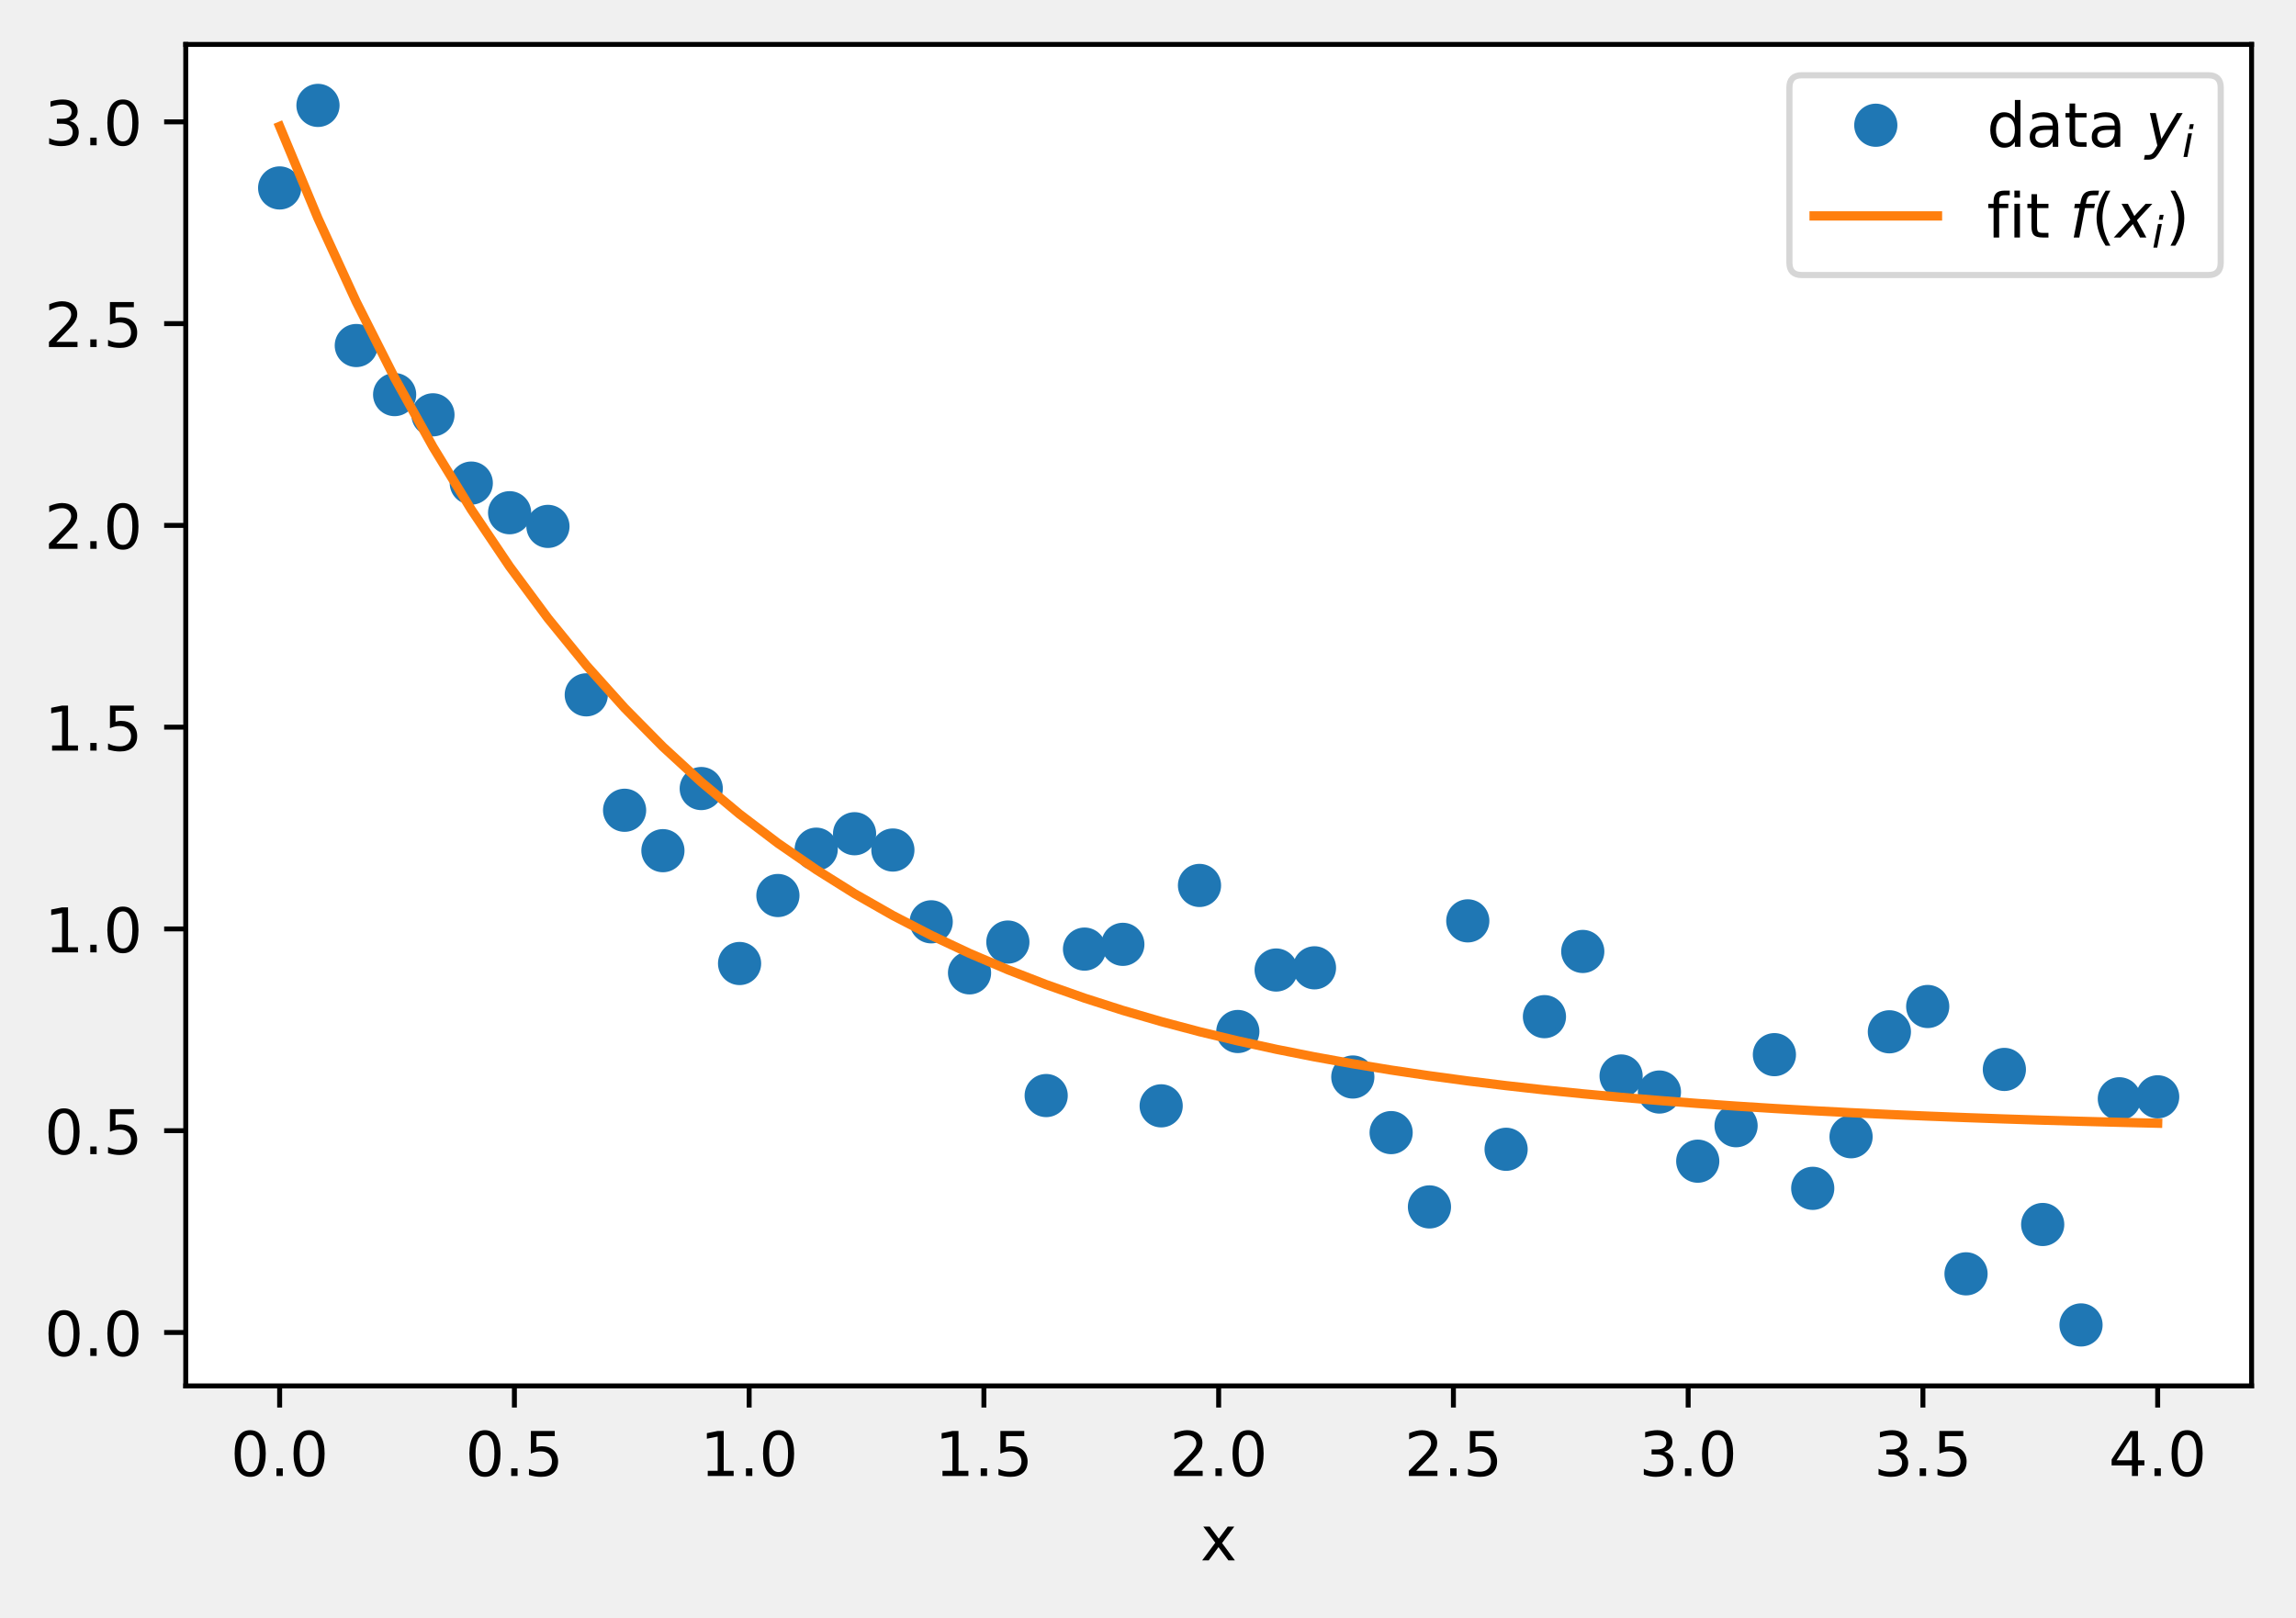
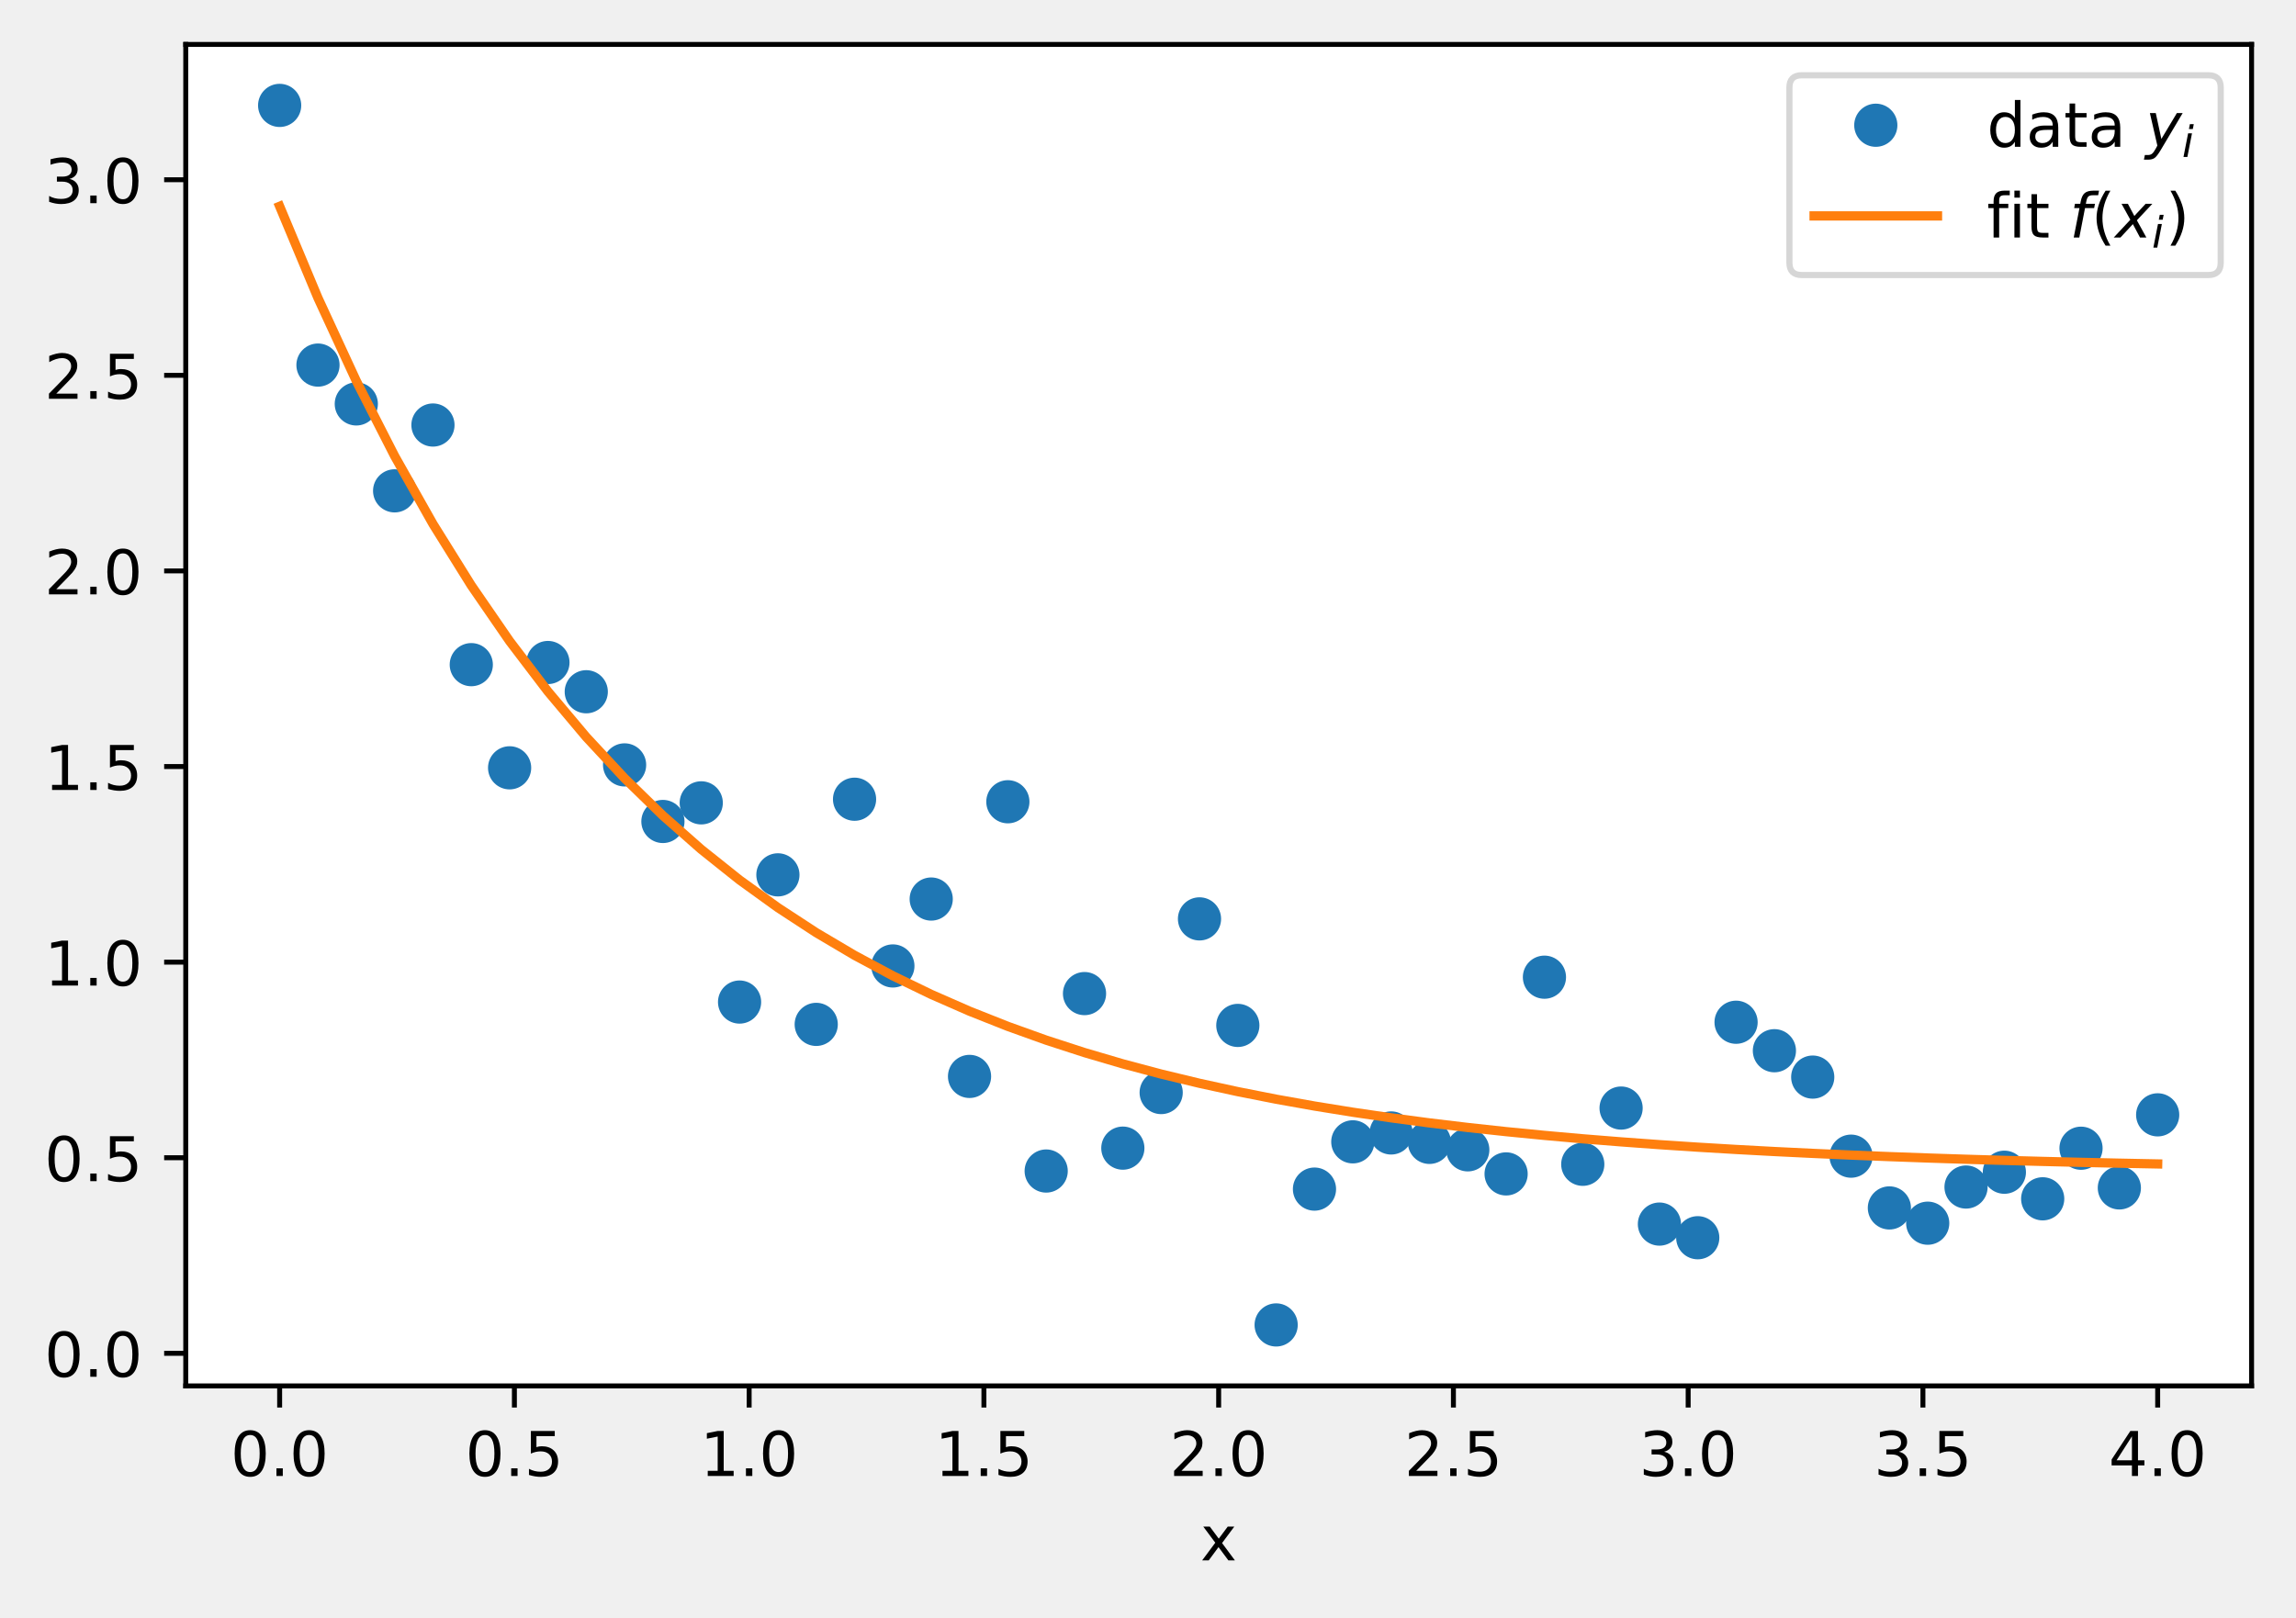
<svg xmlns="http://www.w3.org/2000/svg" xmlns:xlink="http://www.w3.org/1999/xlink" width="372.103pt" height="262.196pt" viewBox="0 0 372.103 262.196" version="1.1">
  <defs>
    <style type="text/css">*{stroke-linejoin: round; stroke-linecap: butt}</style>
  </defs>
  <g id="figure_1">
    <g id="patch_1">
      <path d="M 0 262.196  L 372.103 262.196  L 372.103 0  L 0 0  L 0 262.196  z " style="fill: none" />
    </g>
    <g id="axes_1">
      <g id="patch_2">
        <path d="M 30.103 224.64  L 364.903 224.64  L 364.903 7.2  L 30.103 7.2  z " style="fill: #ffffff" />
      </g>
      <g id="matplotlib.axis_1">
        <g id="xtick_1">
          <g id="line2d_1">
            <defs>
-               <path id="mce45ed84d9" d="M 0 0  L 0 3.5  " style="stroke: #000000; stroke-width: 0.8" />
+               <path id="m8fb1cd08c7" d="M 0 0  L 0 3.5  " style="stroke: #000000; stroke-width: 0.8" />
            </defs>
            <g>
-               <use xlink:href="#mce45ed84d9" x="45.321" y="224.64" style="stroke: #000000; stroke-width: 0.8" />
+               <use xlink:href="#m8fb1cd08c7" x="45.321" y="224.64" style="stroke: #000000; stroke-width: 0.8" />
            </g>
          </g>
          <g id="text_1">
            <g transform="translate(37.36974 239.2384)scale(0.1 -0.1)">
              <defs>
                <path id="DejaVuSans-30" d="M 2034 4250  Q 1547 4250 1301 3770  Q 1056 3291 1056 2328  Q 1056 1369 1301 889  Q 1547 409 2034 409  Q 2525 409 2770 889  Q 3016 1369 3016 2328  Q 3016 3291 2770 3770  Q 2525 4250 2034 4250  z M 2034 4750  Q 2819 4750 3233 4129  Q 3647 3509 3647 2328  Q 3647 1150 3233 529  Q 2819 -91 2034 -91  Q 1250 -91 836 529  Q 422 1150 422 2328  Q 422 3509 836 4129  Q 1250 4750 2034 4750  z " transform="scale(0.015625)" />
                <path id="DejaVuSans-2e" d="M 684 794  L 1344 794  L 1344 0  L 684 0  L 684 794  z " transform="scale(0.015625)" />
              </defs>
              <use xlink:href="#DejaVuSans-30" />
              <use xlink:href="#DejaVuSans-2e" x="63.623" />
              <use xlink:href="#DejaVuSans-30" x="95.41" />
            </g>
          </g>
        </g>
        <g id="xtick_2">
          <g id="line2d_2">
            <g>
-               <use xlink:href="#mce45ed84d9" x="83.367" y="224.64" style="stroke: #000000; stroke-width: 0.8" />
+               <use xlink:href="#m8fb1cd08c7" x="83.367" y="224.64" style="stroke: #000000; stroke-width: 0.8" />
            </g>
          </g>
          <g id="text_2">
            <g transform="translate(75.4152 239.2384)scale(0.1 -0.1)">
              <defs>
                <path id="DejaVuSans-35" d="M 691 4666  L 3169 4666  L 3169 4134  L 1269 4134  L 1269 2991  Q 1406 3038 1543 3061  Q 1681 3084 1819 3084  Q 2600 3084 3056 2656  Q 3513 2228 3513 1497  Q 3513 744 3044 326  Q 2575 -91 1722 -91  Q 1428 -91 1123 -41  Q 819 9 494 109  L 494 744  Q 775 591 1075 516  Q 1375 441 1709 441  Q 2250 441 2565 725  Q 2881 1009 2881 1497  Q 2881 1984 2565 2268  Q 2250 2553 1709 2553  Q 1456 2553 1204 2497  Q 953 2441 691 2322  L 691 4666  z " transform="scale(0.015625)" />
              </defs>
              <use xlink:href="#DejaVuSans-30" />
              <use xlink:href="#DejaVuSans-2e" x="63.623" />
              <use xlink:href="#DejaVuSans-35" x="95.41" />
            </g>
          </g>
        </g>
        <g id="xtick_3">
          <g id="line2d_3">
            <g>
-               <use xlink:href="#mce45ed84d9" x="121.412" y="224.64" style="stroke: #000000; stroke-width: 0.8" />
+               <use xlink:href="#m8fb1cd08c7" x="121.412" y="224.64" style="stroke: #000000; stroke-width: 0.8" />
            </g>
          </g>
          <g id="text_3">
            <g transform="translate(113.4607 239.2384)scale(0.1 -0.1)">
              <defs>
                <path id="DejaVuSans-31" d="M 794 531  L 1825 531  L 1825 4091  L 703 3866  L 703 4441  L 1819 4666  L 2450 4666  L 2450 531  L 3481 531  L 3481 0  L 794 0  L 794 531  z " transform="scale(0.015625)" />
              </defs>
              <use xlink:href="#DejaVuSans-31" />
              <use xlink:href="#DejaVuSans-2e" x="63.623" />
              <use xlink:href="#DejaVuSans-30" x="95.41" />
            </g>
          </g>
        </g>
        <g id="xtick_4">
          <g id="line2d_4">
            <g>
-               <use xlink:href="#mce45ed84d9" x="159.458" y="224.64" style="stroke: #000000; stroke-width: 0.8" />
+               <use xlink:href="#m8fb1cd08c7" x="159.458" y="224.64" style="stroke: #000000; stroke-width: 0.8" />
            </g>
          </g>
          <g id="text_4">
            <g transform="translate(151.5061 239.2384)scale(0.1 -0.1)">
              <use xlink:href="#DejaVuSans-31" />
              <use xlink:href="#DejaVuSans-2e" x="63.623" />
              <use xlink:href="#DejaVuSans-35" x="95.41" />
            </g>
          </g>
        </g>
        <g id="xtick_5">
          <g id="line2d_5">
            <g>
-               <use xlink:href="#mce45ed84d9" x="197.503" y="224.64" style="stroke: #000000; stroke-width: 0.8" />
+               <use xlink:href="#m8fb1cd08c7" x="197.503" y="224.64" style="stroke: #000000; stroke-width: 0.8" />
            </g>
          </g>
          <g id="text_5">
            <g transform="translate(189.5516 239.2384)scale(0.1 -0.1)">
              <defs>
                <path id="DejaVuSans-32" d="M 1228 531  L 3431 531  L 3431 0  L 469 0  L 469 531  Q 828 903 1448 1529  Q 2069 2156 2228 2338  Q 2531 2678 2651 2914  Q 2772 3150 2772 3378  Q 2772 3750 2511 3984  Q 2250 4219 1831 4219  Q 1534 4219 1204 4116  Q 875 4013 500 3803  L 500 4441  Q 881 4594 1212 4672  Q 1544 4750 1819 4750  Q 2544 4750 2975 4387  Q 3406 4025 3406 3419  Q 3406 3131 3298 2873  Q 3191 2616 2906 2266  Q 2828 2175 2409 1742  Q 1991 1309 1228 531  z " transform="scale(0.015625)" />
              </defs>
              <use xlink:href="#DejaVuSans-32" />
              <use xlink:href="#DejaVuSans-2e" x="63.623" />
              <use xlink:href="#DejaVuSans-30" x="95.41" />
            </g>
          </g>
        </g>
        <g id="xtick_6">
          <g id="line2d_6">
            <g>
-               <use xlink:href="#mce45ed84d9" x="235.549" y="224.64" style="stroke: #000000; stroke-width: 0.8" />
+               <use xlink:href="#m8fb1cd08c7" x="235.549" y="224.64" style="stroke: #000000; stroke-width: 0.8" />
            </g>
          </g>
          <g id="text_6">
            <g transform="translate(227.597 239.2384)scale(0.1 -0.1)">
              <use xlink:href="#DejaVuSans-32" />
              <use xlink:href="#DejaVuSans-2e" x="63.623" />
              <use xlink:href="#DejaVuSans-35" x="95.41" />
            </g>
          </g>
        </g>
        <g id="xtick_7">
          <g id="line2d_7">
            <g>
-               <use xlink:href="#mce45ed84d9" x="273.594" y="224.64" style="stroke: #000000; stroke-width: 0.8" />
+               <use xlink:href="#m8fb1cd08c7" x="273.594" y="224.64" style="stroke: #000000; stroke-width: 0.8" />
            </g>
          </g>
          <g id="text_7">
            <g transform="translate(265.6425 239.2384)scale(0.1 -0.1)">
              <defs>
                <path id="DejaVuSans-33" d="M 2597 2516  Q 3050 2419 3304 2112  Q 3559 1806 3559 1356  Q 3559 666 3084 287  Q 2609 -91 1734 -91  Q 1441 -91 1130 -33  Q 819 25 488 141  L 488 750  Q 750 597 1062 519  Q 1375 441 1716 441  Q 2309 441 2620 675  Q 2931 909 2931 1356  Q 2931 1769 2642 2001  Q 2353 2234 1838 2234  L 1294 2234  L 1294 2753  L 1863 2753  Q 2328 2753 2575 2939  Q 2822 3125 2822 3475  Q 2822 3834 2567 4026  Q 2313 4219 1838 4219  Q 1578 4219 1281 4162  Q 984 4106 628 3988  L 628 4550  Q 988 4650 1302 4700  Q 1616 4750 1894 4750  Q 2613 4750 3031 4423  Q 3450 4097 3450 3541  Q 3450 3153 3228 2886  Q 3006 2619 2597 2516  z " transform="scale(0.015625)" />
              </defs>
              <use xlink:href="#DejaVuSans-33" />
              <use xlink:href="#DejaVuSans-2e" x="63.623" />
              <use xlink:href="#DejaVuSans-30" x="95.41" />
            </g>
          </g>
        </g>
        <g id="xtick_8">
          <g id="line2d_8">
            <g>
-               <use xlink:href="#mce45ed84d9" x="311.639" y="224.64" style="stroke: #000000; stroke-width: 0.8" />
+               <use xlink:href="#m8fb1cd08c7" x="311.639" y="224.64" style="stroke: #000000; stroke-width: 0.8" />
            </g>
          </g>
          <g id="text_8">
            <g transform="translate(303.6879 239.2384)scale(0.1 -0.1)">
              <use xlink:href="#DejaVuSans-33" />
              <use xlink:href="#DejaVuSans-2e" x="63.623" />
              <use xlink:href="#DejaVuSans-35" x="95.41" />
            </g>
          </g>
        </g>
        <g id="xtick_9">
          <g id="line2d_9">
            <g>
-               <use xlink:href="#mce45ed84d9" x="349.685" y="224.64" style="stroke: #000000; stroke-width: 0.8" />
+               <use xlink:href="#m8fb1cd08c7" x="349.685" y="224.64" style="stroke: #000000; stroke-width: 0.8" />
            </g>
          </g>
          <g id="text_9">
            <g transform="translate(341.7334 239.2384)scale(0.1 -0.1)">
              <defs>
                <path id="DejaVuSans-34" d="M 2419 4116  L 825 1625  L 2419 1625  L 2419 4116  z M 2253 4666  L 3047 4666  L 3047 1625  L 3713 1625  L 3713 1100  L 3047 1100  L 3047 0  L 2419 0  L 2419 1100  L 313 1100  L 313 1709  L 2253 4666  z " transform="scale(0.015625)" />
              </defs>
              <use xlink:href="#DejaVuSans-34" />
              <use xlink:href="#DejaVuSans-2e" x="63.623" />
              <use xlink:href="#DejaVuSans-30" x="95.41" />
            </g>
          </g>
        </g>
        <g id="text_10">
          <g transform="translate(194.5437 252.9166)scale(0.1 -0.1)">
            <defs>
              <path id="DejaVuSans-78" d="M 3513 3500  L 2247 1797  L 3578 0  L 2900 0  L 1881 1375  L 863 0  L 184 0  L 1544 1831  L 300 3500  L 978 3500  L 1906 2253  L 2834 3500  L 3513 3500  z " transform="scale(0.015625)" />
            </defs>
            <use xlink:href="#DejaVuSans-78" />
          </g>
        </g>
      </g>
      <g id="matplotlib.axis_2">
        <g id="ytick_1">
          <g id="line2d_10">
            <defs>
-               <path id="m8ef5a56f97" d="M 0 0  L -3.5 0  " style="stroke: #000000; stroke-width: 0.8" />
+               <path id="mbe253b294f" d="M 0 0  L -3.5 0  " style="stroke: #000000; stroke-width: 0.8" />
            </defs>
            <g>
-               <use xlink:href="#m8ef5a56f97" x="30.103" y="215.979" style="stroke: #000000; stroke-width: 0.8" />
+               <use xlink:href="#mbe253b294f" x="30.103" y="219.358" style="stroke: #000000; stroke-width: 0.8" />
            </g>
          </g>
          <g id="text_11">
-             <g transform="translate(7.2 219.7778)scale(0.1 -0.1)">
+             <g transform="translate(7.2 223.157)scale(0.1 -0.1)">
              <use xlink:href="#DejaVuSans-30" />
              <use xlink:href="#DejaVuSans-2e" x="63.623" />
              <use xlink:href="#DejaVuSans-30" x="95.41" />
            </g>
          </g>
        </g>
        <g id="ytick_2">
          <g id="line2d_11">
            <g>
-               <use xlink:href="#m8ef5a56f97" x="30.103" y="183.274" style="stroke: #000000; stroke-width: 0.8" />
+               <use xlink:href="#mbe253b294f" x="30.103" y="187.654" style="stroke: #000000; stroke-width: 0.8" />
            </g>
          </g>
          <g id="text_12">
-             <g transform="translate(7.2 187.0728)scale(0.1 -0.1)">
+             <g transform="translate(7.2 191.4528)scale(0.1 -0.1)">
              <use xlink:href="#DejaVuSans-30" />
              <use xlink:href="#DejaVuSans-2e" x="63.623" />
              <use xlink:href="#DejaVuSans-35" x="95.41" />
            </g>
          </g>
        </g>
        <g id="ytick_3">
          <g id="line2d_12">
            <g>
-               <use xlink:href="#m8ef5a56f97" x="30.103" y="150.569" style="stroke: #000000; stroke-width: 0.8" />
+               <use xlink:href="#mbe253b294f" x="30.103" y="155.949" style="stroke: #000000; stroke-width: 0.8" />
            </g>
          </g>
          <g id="text_13">
-             <g transform="translate(7.2 154.3679)scale(0.1 -0.1)">
+             <g transform="translate(7.2 159.7486)scale(0.1 -0.1)">
              <use xlink:href="#DejaVuSans-31" />
              <use xlink:href="#DejaVuSans-2e" x="63.623" />
              <use xlink:href="#DejaVuSans-30" x="95.41" />
            </g>
          </g>
        </g>
        <g id="ytick_4">
          <g id="line2d_13">
            <g>
-               <use xlink:href="#m8ef5a56f97" x="30.103" y="117.864" style="stroke: #000000; stroke-width: 0.8" />
+               <use xlink:href="#mbe253b294f" x="30.103" y="124.245" style="stroke: #000000; stroke-width: 0.8" />
            </g>
          </g>
          <g id="text_14">
-             <g transform="translate(7.2 121.6629)scale(0.1 -0.1)">
+             <g transform="translate(7.2 128.0445)scale(0.1 -0.1)">
              <use xlink:href="#DejaVuSans-31" />
              <use xlink:href="#DejaVuSans-2e" x="63.623" />
              <use xlink:href="#DejaVuSans-35" x="95.41" />
            </g>
          </g>
        </g>
        <g id="ytick_5">
          <g id="line2d_14">
            <g>
-               <use xlink:href="#m8ef5a56f97" x="30.103" y="85.159" style="stroke: #000000; stroke-width: 0.8" />
+               <use xlink:href="#mbe253b294f" x="30.103" y="92.541" style="stroke: #000000; stroke-width: 0.8" />
            </g>
          </g>
          <g id="text_15">
-             <g transform="translate(7.2 88.95789)scale(0.1 -0.1)">
+             <g transform="translate(7.2 96.34032)scale(0.1 -0.1)">
              <use xlink:href="#DejaVuSans-32" />
              <use xlink:href="#DejaVuSans-2e" x="63.623" />
              <use xlink:href="#DejaVuSans-30" x="95.41" />
            </g>
          </g>
        </g>
        <g id="ytick_6">
          <g id="line2d_15">
            <g>
-               <use xlink:href="#m8ef5a56f97" x="30.103" y="52.454" style="stroke: #000000; stroke-width: 0.8" />
+               <use xlink:href="#mbe253b294f" x="30.103" y="60.837" style="stroke: #000000; stroke-width: 0.8" />
            </g>
          </g>
          <g id="text_16">
-             <g transform="translate(7.2 56.2529)scale(0.1 -0.1)">
+             <g transform="translate(7.2 64.63616)scale(0.1 -0.1)">
              <use xlink:href="#DejaVuSans-32" />
              <use xlink:href="#DejaVuSans-2e" x="63.623" />
              <use xlink:href="#DejaVuSans-35" x="95.41" />
            </g>
          </g>
        </g>
        <g id="ytick_7">
          <g id="line2d_16">
            <g>
-               <use xlink:href="#m8ef5a56f97" x="30.103" y="19.749" style="stroke: #000000; stroke-width: 0.8" />
+               <use xlink:href="#mbe253b294f" x="30.103" y="29.133" style="stroke: #000000; stroke-width: 0.8" />
            </g>
          </g>
          <g id="text_17">
-             <g transform="translate(7.2 23.54792)scale(0.1 -0.1)">
+             <g transform="translate(7.2 32.932)scale(0.1 -0.1)">
              <use xlink:href="#DejaVuSans-33" />
              <use xlink:href="#DejaVuSans-2e" x="63.623" />
              <use xlink:href="#DejaVuSans-30" x="95.41" />
            </g>
          </g>
        </g>
      </g>
      <g id="line2d_17">
        <defs>
-           <path id="m12a9a5850f" d="M 0 3  C 0.796 3 1.559 2.684 2.121 2.121  C 2.684 1.559 3 0.796 3 0  C 3 -0.796 2.684 -1.559 2.121 -2.121  C 1.559 -2.684 0.796 -3 0 -3  C -0.796 -3 -1.559 -2.684 -2.121 -2.121  C -2.684 -1.559 -3 -0.796 -3 0  C -3 0.796 -2.684 1.559 -2.121 2.121  C -1.559 2.684 -0.796 3 0 3  z " style="stroke: #1f77b4" />
+           <path id="mc3f9432abc" d="M 0 3  C 0.796 3 1.559 2.684 2.121 2.121  C 2.684 1.559 3 0.796 3 0  C 3 -0.796 2.684 -1.559 2.121 -2.121  C 1.559 -2.684 0.796 -3 0 -3  C -0.796 -3 -1.559 -2.684 -2.121 -2.121  C -2.684 -1.559 -3 -0.796 -3 0  C -3 0.796 -2.684 1.559 -2.121 2.121  C -1.559 2.684 -0.796 3 0 3  z " style="stroke: #1f77b4" />
        </defs>
-         <g clip-path="url(#p10ec3336f4)">
-           <use xlink:href="#m12a9a5850f" x="45.321" y="30.464" style="fill: #1f77b4; stroke: #1f77b4" />
-           <use xlink:href="#m12a9a5850f" x="51.533" y="17.084" style="fill: #1f77b4; stroke: #1f77b4" />
-           <use xlink:href="#m12a9a5850f" x="57.744" y="56.006" style="fill: #1f77b4; stroke: #1f77b4" />
-           <use xlink:href="#m12a9a5850f" x="63.956" y="63.96" style="fill: #1f77b4; stroke: #1f77b4" />
-           <use xlink:href="#m12a9a5850f" x="70.167" y="67.237" style="fill: #1f77b4; stroke: #1f77b4" />
-           <use xlink:href="#m12a9a5850f" x="76.379" y="78.304" style="fill: #1f77b4; stroke: #1f77b4" />
-           <use xlink:href="#m12a9a5850f" x="82.59" y="83.106" style="fill: #1f77b4; stroke: #1f77b4" />
-           <use xlink:href="#m12a9a5850f" x="88.802" y="85.322" style="fill: #1f77b4; stroke: #1f77b4" />
-           <use xlink:href="#m12a9a5850f" x="95.013" y="112.624" style="fill: #1f77b4; stroke: #1f77b4" />
-           <use xlink:href="#m12a9a5850f" x="101.225" y="131.335" style="fill: #1f77b4; stroke: #1f77b4" />
-           <use xlink:href="#m12a9a5850f" x="107.436" y="137.884" style="fill: #1f77b4; stroke: #1f77b4" />
-           <use xlink:href="#m12a9a5850f" x="113.648" y="127.814" style="fill: #1f77b4; stroke: #1f77b4" />
-           <use xlink:href="#m12a9a5850f" x="119.859" y="156.173" style="fill: #1f77b4; stroke: #1f77b4" />
-           <use xlink:href="#m12a9a5850f" x="126.071" y="145.152" style="fill: #1f77b4; stroke: #1f77b4" />
-           <use xlink:href="#m12a9a5850f" x="132.282" y="137.643" style="fill: #1f77b4; stroke: #1f77b4" />
-           <use xlink:href="#m12a9a5850f" x="138.494" y="135.138" style="fill: #1f77b4; stroke: #1f77b4" />
-           <use xlink:href="#m12a9a5850f" x="144.705" y="137.78" style="fill: #1f77b4; stroke: #1f77b4" />
-           <use xlink:href="#m12a9a5850f" x="150.917" y="149.416" style="fill: #1f77b4; stroke: #1f77b4" />
-           <use xlink:href="#m12a9a5850f" x="157.128" y="157.687" style="fill: #1f77b4; stroke: #1f77b4" />
-           <use xlink:href="#m12a9a5850f" x="163.34" y="152.698" style="fill: #1f77b4; stroke: #1f77b4" />
-           <use xlink:href="#m12a9a5850f" x="169.551" y="177.577" style="fill: #1f77b4; stroke: #1f77b4" />
-           <use xlink:href="#m12a9a5850f" x="175.763" y="153.838" style="fill: #1f77b4; stroke: #1f77b4" />
-           <use xlink:href="#m12a9a5850f" x="181.974" y="153.067" style="fill: #1f77b4; stroke: #1f77b4" />
-           <use xlink:href="#m12a9a5850f" x="188.186" y="179.243" style="fill: #1f77b4; stroke: #1f77b4" />
-           <use xlink:href="#m12a9a5850f" x="194.397" y="143.52" style="fill: #1f77b4; stroke: #1f77b4" />
-           <use xlink:href="#m12a9a5850f" x="200.609" y="167.194" style="fill: #1f77b4; stroke: #1f77b4" />
-           <use xlink:href="#m12a9a5850f" x="206.82" y="157.227" style="fill: #1f77b4; stroke: #1f77b4" />
-           <use xlink:href="#m12a9a5850f" x="213.032" y="156.873" style="fill: #1f77b4; stroke: #1f77b4" />
-           <use xlink:href="#m12a9a5850f" x="219.243" y="174.571" style="fill: #1f77b4; stroke: #1f77b4" />
-           <use xlink:href="#m12a9a5850f" x="225.455" y="183.582" style="fill: #1f77b4; stroke: #1f77b4" />
-           <use xlink:href="#m12a9a5850f" x="231.666" y="195.625" style="fill: #1f77b4; stroke: #1f77b4" />
-           <use xlink:href="#m12a9a5850f" x="237.878" y="149.261" style="fill: #1f77b4; stroke: #1f77b4" />
-           <use xlink:href="#m12a9a5850f" x="244.089" y="186.286" style="fill: #1f77b4; stroke: #1f77b4" />
-           <use xlink:href="#m12a9a5850f" x="250.301" y="164.787" style="fill: #1f77b4; stroke: #1f77b4" />
-           <use xlink:href="#m12a9a5850f" x="256.512" y="154.22" style="fill: #1f77b4; stroke: #1f77b4" />
-           <use xlink:href="#m12a9a5850f" x="262.724" y="174.406" style="fill: #1f77b4; stroke: #1f77b4" />
-           <use xlink:href="#m12a9a5850f" x="268.935" y="177.004" style="fill: #1f77b4; stroke: #1f77b4" />
-           <use xlink:href="#m12a9a5850f" x="275.147" y="188.214" style="fill: #1f77b4; stroke: #1f77b4" />
-           <use xlink:href="#m12a9a5850f" x="281.358" y="182.465" style="fill: #1f77b4; stroke: #1f77b4" />
-           <use xlink:href="#m12a9a5850f" x="287.57" y="170.947" style="fill: #1f77b4; stroke: #1f77b4" />
-           <use xlink:href="#m12a9a5850f" x="293.781" y="192.615" style="fill: #1f77b4; stroke: #1f77b4" />
-           <use xlink:href="#m12a9a5850f" x="299.993" y="184.254" style="fill: #1f77b4; stroke: #1f77b4" />
-           <use xlink:href="#m12a9a5850f" x="306.204" y="167.242" style="fill: #1f77b4; stroke: #1f77b4" />
-           <use xlink:href="#m12a9a5850f" x="312.416" y="163.141" style="fill: #1f77b4; stroke: #1f77b4" />
-           <use xlink:href="#m12a9a5850f" x="318.627" y="206.473" style="fill: #1f77b4; stroke: #1f77b4" />
-           <use xlink:href="#m12a9a5850f" x="324.839" y="173.343" style="fill: #1f77b4; stroke: #1f77b4" />
-           <use xlink:href="#m12a9a5850f" x="331.05" y="198.476" style="fill: #1f77b4; stroke: #1f77b4" />
-           <use xlink:href="#m12a9a5850f" x="337.262" y="214.756" style="fill: #1f77b4; stroke: #1f77b4" />
-           <use xlink:href="#m12a9a5850f" x="343.473" y="178.099" style="fill: #1f77b4; stroke: #1f77b4" />
-           <use xlink:href="#m12a9a5850f" x="349.685" y="177.78" style="fill: #1f77b4; stroke: #1f77b4" />
+         <g clip-path="url(#p53795cfb7b)">
+           <use xlink:href="#mc3f9432abc" x="45.321" y="17.084" style="fill: #1f77b4; stroke: #1f77b4" />
+           <use xlink:href="#mc3f9432abc" x="51.533" y="59.175" style="fill: #1f77b4; stroke: #1f77b4" />
+           <use xlink:href="#mc3f9432abc" x="57.744" y="65.471" style="fill: #1f77b4; stroke: #1f77b4" />
+           <use xlink:href="#mc3f9432abc" x="63.956" y="79.56" style="fill: #1f77b4; stroke: #1f77b4" />
+           <use xlink:href="#mc3f9432abc" x="70.167" y="68.892" style="fill: #1f77b4; stroke: #1f77b4" />
+           <use xlink:href="#mc3f9432abc" x="76.379" y="107.733" style="fill: #1f77b4; stroke: #1f77b4" />
+           <use xlink:href="#mc3f9432abc" x="82.59" y="124.454" style="fill: #1f77b4; stroke: #1f77b4" />
+           <use xlink:href="#mc3f9432abc" x="88.802" y="107.384" style="fill: #1f77b4; stroke: #1f77b4" />
+           <use xlink:href="#mc3f9432abc" x="95.013" y="112.124" style="fill: #1f77b4; stroke: #1f77b4" />
+           <use xlink:href="#mc3f9432abc" x="101.225" y="123.981" style="fill: #1f77b4; stroke: #1f77b4" />
+           <use xlink:href="#mc3f9432abc" x="107.436" y="133.151" style="fill: #1f77b4; stroke: #1f77b4" />
+           <use xlink:href="#mc3f9432abc" x="113.648" y="130.132" style="fill: #1f77b4; stroke: #1f77b4" />
+           <use xlink:href="#mc3f9432abc" x="119.859" y="162.42" style="fill: #1f77b4; stroke: #1f77b4" />
+           <use xlink:href="#mc3f9432abc" x="126.071" y="141.802" style="fill: #1f77b4; stroke: #1f77b4" />
+           <use xlink:href="#mc3f9432abc" x="132.282" y="166.04" style="fill: #1f77b4; stroke: #1f77b4" />
+           <use xlink:href="#mc3f9432abc" x="138.494" y="129.545" style="fill: #1f77b4; stroke: #1f77b4" />
+           <use xlink:href="#mc3f9432abc" x="144.705" y="156.569" style="fill: #1f77b4; stroke: #1f77b4" />
+           <use xlink:href="#mc3f9432abc" x="150.917" y="145.724" style="fill: #1f77b4; stroke: #1f77b4" />
+           <use xlink:href="#mc3f9432abc" x="157.128" y="174.474" style="fill: #1f77b4; stroke: #1f77b4" />
+           <use xlink:href="#mc3f9432abc" x="163.34" y="129.956" style="fill: #1f77b4; stroke: #1f77b4" />
+           <use xlink:href="#mc3f9432abc" x="169.551" y="189.809" style="fill: #1f77b4; stroke: #1f77b4" />
+           <use xlink:href="#mc3f9432abc" x="175.763" y="161.048" style="fill: #1f77b4; stroke: #1f77b4" />
+           <use xlink:href="#mc3f9432abc" x="181.974" y="186.099" style="fill: #1f77b4; stroke: #1f77b4" />
+           <use xlink:href="#mc3f9432abc" x="188.186" y="177.089" style="fill: #1f77b4; stroke: #1f77b4" />
+           <use xlink:href="#mc3f9432abc" x="194.397" y="148.94" style="fill: #1f77b4; stroke: #1f77b4" />
+           <use xlink:href="#mc3f9432abc" x="200.609" y="166.208" style="fill: #1f77b4; stroke: #1f77b4" />
+           <use xlink:href="#mc3f9432abc" x="206.82" y="214.756" style="fill: #1f77b4; stroke: #1f77b4" />
+           <use xlink:href="#mc3f9432abc" x="213.032" y="192.739" style="fill: #1f77b4; stroke: #1f77b4" />
+           <use xlink:href="#mc3f9432abc" x="219.243" y="185.077" style="fill: #1f77b4; stroke: #1f77b4" />
+           <use xlink:href="#mc3f9432abc" x="225.455" y="183.638" style="fill: #1f77b4; stroke: #1f77b4" />
+           <use xlink:href="#mc3f9432abc" x="231.666" y="185.165" style="fill: #1f77b4; stroke: #1f77b4" />
+           <use xlink:href="#mc3f9432abc" x="237.878" y="186.374" style="fill: #1f77b4; stroke: #1f77b4" />
+           <use xlink:href="#mc3f9432abc" x="244.089" y="190.275" style="fill: #1f77b4; stroke: #1f77b4" />
+           <use xlink:href="#mc3f9432abc" x="250.301" y="158.39" style="fill: #1f77b4; stroke: #1f77b4" />
+           <use xlink:href="#mc3f9432abc" x="256.512" y="188.717" style="fill: #1f77b4; stroke: #1f77b4" />
+           <use xlink:href="#mc3f9432abc" x="262.724" y="179.604" style="fill: #1f77b4; stroke: #1f77b4" />
+           <use xlink:href="#mc3f9432abc" x="268.935" y="198.41" style="fill: #1f77b4; stroke: #1f77b4" />
+           <use xlink:href="#mc3f9432abc" x="275.147" y="200.621" style="fill: #1f77b4; stroke: #1f77b4" />
+           <use xlink:href="#mc3f9432abc" x="281.358" y="165.693" style="fill: #1f77b4; stroke: #1f77b4" />
+           <use xlink:href="#mc3f9432abc" x="287.57" y="170.309" style="fill: #1f77b4; stroke: #1f77b4" />
+           <use xlink:href="#mc3f9432abc" x="293.781" y="174.584" style="fill: #1f77b4; stroke: #1f77b4" />
+           <use xlink:href="#mc3f9432abc" x="299.993" y="187.4" style="fill: #1f77b4; stroke: #1f77b4" />
+           <use xlink:href="#mc3f9432abc" x="306.204" y="195.79" style="fill: #1f77b4; stroke: #1f77b4" />
+           <use xlink:href="#mc3f9432abc" x="312.416" y="198.265" style="fill: #1f77b4; stroke: #1f77b4" />
+           <use xlink:href="#mc3f9432abc" x="318.627" y="192.403" style="fill: #1f77b4; stroke: #1f77b4" />
+           <use xlink:href="#mc3f9432abc" x="324.839" y="190.003" style="fill: #1f77b4; stroke: #1f77b4" />
+           <use xlink:href="#mc3f9432abc" x="331.05" y="194.312" style="fill: #1f77b4; stroke: #1f77b4" />
+           <use xlink:href="#mc3f9432abc" x="337.262" y="186.113" style="fill: #1f77b4; stroke: #1f77b4" />
+           <use xlink:href="#mc3f9432abc" x="343.473" y="192.546" style="fill: #1f77b4; stroke: #1f77b4" />
+           <use xlink:href="#mc3f9432abc" x="349.685" y="180.702" style="fill: #1f77b4; stroke: #1f77b4" />
        </g>
      </g>
      <g id="line2d_18">
-         <path d="M 45.321 20.486  L 51.533 35.397  L 57.744 48.944  L 63.956 61.252  L 70.167 72.435  L 76.379 82.595  L 82.59 91.827  L 88.802 100.214  L 95.013 107.834  L 101.225 114.757  L 107.436 121.048  L 113.648 126.763  L 119.859 131.955  L 126.071 136.673  L 132.282 140.959  L 138.494 144.854  L 144.705 148.392  L 150.917 151.607  L 157.128 154.528  L 163.34 157.181  L 169.551 159.592  L 175.763 161.783  L 181.974 163.773  L 188.186 165.581  L 194.397 167.224  L 200.609 168.717  L 206.82 170.073  L 213.032 171.305  L 219.243 172.425  L 225.455 173.442  L 231.666 174.366  L 237.878 175.206  L 244.089 175.968  L 250.301 176.661  L 256.512 177.291  L 262.724 177.863  L 268.935 178.383  L 275.147 178.855  L 281.358 179.284  L 287.57 179.674  L 293.781 180.029  L 299.993 180.35  L 306.204 180.643  L 312.416 180.908  L 318.627 181.15  L 324.839 181.369  L 331.05 181.568  L 337.262 181.749  L 343.473 181.914  L 349.685 182.063  " clip-path="url(#p10ec3336f4)" style="fill: none; stroke: #ff7f0e; stroke-width: 1.5; stroke-linecap: square" />
+         <path d="M 45.321 33.439  L 51.533 48.297  L 57.744 61.744  L 63.956 73.913  L 70.167 84.926  L 76.379 94.893  L 82.59 103.913  L 88.802 112.076  L 95.013 119.463  L 101.225 126.149  L 107.436 132.2  L 113.648 137.675  L 119.859 142.631  L 126.071 147.115  L 132.282 151.174  L 138.494 154.847  L 144.705 158.171  L 150.917 161.179  L 157.128 163.902  L 163.34 166.365  L 169.551 168.595  L 175.763 170.613  L 181.974 172.439  L 188.186 174.092  L 194.397 175.587  L 200.609 176.941  L 206.82 178.166  L 213.032 179.275  L 219.243 180.278  L 225.455 181.186  L 231.666 182.008  L 237.878 182.751  L 244.089 183.424  L 250.301 184.033  L 256.512 184.585  L 262.724 185.083  L 268.935 185.535  L 275.147 185.943  L 281.358 186.313  L 287.57 186.648  L 293.781 186.95  L 299.993 187.225  L 306.204 187.473  L 312.416 187.697  L 318.627 187.9  L 324.839 188.084  L 331.05 188.25  L 337.262 188.401  L 343.473 188.537  L 349.685 188.66  " clip-path="url(#p53795cfb7b)" style="fill: none; stroke: #ff7f0e; stroke-width: 1.5; stroke-linecap: square" />
      </g>
      <g id="patch_3">
        <path d="M 30.103 224.64  L 30.103 7.2  " style="fill: none; stroke: #000000; stroke-width: 0.8; stroke-linejoin: miter; stroke-linecap: square" />
      </g>
      <g id="patch_4">
        <path d="M 364.903 224.64  L 364.903 7.2  " style="fill: none; stroke: #000000; stroke-width: 0.8; stroke-linejoin: miter; stroke-linecap: square" />
      </g>
      <g id="patch_5">
        <path d="M 30.103 224.64  L 364.903 224.64  " style="fill: none; stroke: #000000; stroke-width: 0.8; stroke-linejoin: miter; stroke-linecap: square" />
      </g>
      <g id="patch_6">
        <path d="M 30.103 7.2  L 364.903 7.2  " style="fill: none; stroke: #000000; stroke-width: 0.8; stroke-linejoin: miter; stroke-linecap: square" />
      </g>
      <g id="legend_1">
        <g id="patch_7">
          <path d="M 292.003 44.578  L 357.903 44.578  Q 359.903 44.578 359.903 42.578  L 359.903 14.2  Q 359.903 12.2 357.903 12.2  L 292.003 12.2  Q 290.003 12.2 290.003 14.2  L 290.003 42.578  Q 290.003 44.578 292.003 44.578  z " style="fill: #ffffff; opacity: 0.8; stroke: #cccccc; stroke-linejoin: miter" />
        </g>
        <g id="line2d_19">
          <g>
-             <use xlink:href="#m12a9a5850f" x="304.003" y="20.3" style="fill: #1f77b4; stroke: #1f77b4" />
+             <use xlink:href="#mc3f9432abc" x="304.003" y="20.3" style="fill: #1f77b4; stroke: #1f77b4" />
          </g>
        </g>
        <g id="text_18">
          <g transform="translate(322.0031 23.8)scale(0.1 -0.1)">
            <defs>
              <path id="DejaVuSans-64" d="M 2906 2969  L 2906 4863  L 3481 4863  L 3481 0  L 2906 0  L 2906 525  Q 2725 213 2448 61  Q 2172 -91 1784 -91  Q 1150 -91 751 415  Q 353 922 353 1747  Q 353 2572 751 3078  Q 1150 3584 1784 3584  Q 2172 3584 2448 3432  Q 2725 3281 2906 2969  z M 947 1747  Q 947 1113 1208 752  Q 1469 391 1925 391  Q 2381 391 2643 752  Q 2906 1113 2906 1747  Q 2906 2381 2643 2742  Q 2381 3103 1925 3103  Q 1469 3103 1208 2742  Q 947 2381 947 1747  z " transform="scale(0.015625)" />
              <path id="DejaVuSans-61" d="M 2194 1759  Q 1497 1759 1228 1600  Q 959 1441 959 1056  Q 959 750 1161 570  Q 1363 391 1709 391  Q 2188 391 2477 730  Q 2766 1069 2766 1631  L 2766 1759  L 2194 1759  z M 3341 1997  L 3341 0  L 2766 0  L 2766 531  Q 2569 213 2275 61  Q 1981 -91 1556 -91  Q 1019 -91 701 211  Q 384 513 384 1019  Q 384 1609 779 1909  Q 1175 2209 1959 2209  L 2766 2209  L 2766 2266  Q 2766 2663 2505 2880  Q 2244 3097 1772 3097  Q 1472 3097 1187 3025  Q 903 2953 641 2809  L 641 3341  Q 956 3463 1253 3523  Q 1550 3584 1831 3584  Q 2591 3584 2966 3190  Q 3341 2797 3341 1997  z " transform="scale(0.015625)" />
              <path id="DejaVuSans-74" d="M 1172 4494  L 1172 3500  L 2356 3500  L 2356 3053  L 1172 3053  L 1172 1153  Q 1172 725 1289 603  Q 1406 481 1766 481  L 2356 481  L 2356 0  L 1766 0  Q 1100 0 847 248  Q 594 497 594 1153  L 594 3053  L 172 3053  L 172 3500  L 594 3500  L 594 4494  L 1172 4494  z " transform="scale(0.015625)" />
              <path id="DejaVuSans-20" transform="scale(0.015625)" />
              <path id="DejaVuSans-Oblique-79" d="M 1588 -325  Q 1188 -997 936 -1164  Q 684 -1331 294 -1331  L -159 -1331  L -63 -850  L 269 -850  Q 509 -850 678 -719  Q 847 -588 1056 -206  L 1234 128  L 459 3500  L 1069 3500  L 1650 819  L 3256 3500  L 3859 3500  L 1588 -325  z " transform="scale(0.015625)" />
              <path id="DejaVuSans-Oblique-69" d="M 1172 4863  L 1747 4863  L 1606 4134  L 1031 4134  L 1172 4863  z M 909 3500  L 1484 3500  L 800 0  L 225 0  L 909 3500  z " transform="scale(0.015625)" />
            </defs>
            <use xlink:href="#DejaVuSans-64" transform="translate(0 0.015625)" />
            <use xlink:href="#DejaVuSans-61" transform="translate(63.47656 0.015625)" />
            <use xlink:href="#DejaVuSans-74" transform="translate(124.7559 0.015625)" />
            <use xlink:href="#DejaVuSans-61" transform="translate(163.9648 0.015625)" />
            <use xlink:href="#DejaVuSans-20" transform="translate(225.2441 0.015625)" />
            <use xlink:href="#DejaVuSans-Oblique-79" transform="translate(257.0312 0.015625)" />
            <use xlink:href="#DejaVuSans-Oblique-69" transform="translate(316.2109 -16.39062)scale(0.7)" />
          </g>
        </g>
        <g id="line2d_20">
          <path d="M 294.003 34.998  L 304.003 34.998  L 314.003 34.998  " style="fill: none; stroke: #ff7f0e; stroke-width: 1.5; stroke-linecap: square" />
        </g>
        <g id="text_19">
          <g transform="translate(322.0031 38.49844)scale(0.1 -0.1)">
            <defs>
              <path id="DejaVuSans-66" d="M 2375 4863  L 2375 4384  L 1825 4384  Q 1516 4384 1395 4259  Q 1275 4134 1275 3809  L 1275 3500  L 2222 3500  L 2222 3053  L 1275 3053  L 1275 0  L 697 0  L 697 3053  L 147 3053  L 147 3500  L 697 3500  L 697 3744  Q 697 4328 969 4595  Q 1241 4863 1831 4863  L 2375 4863  z " transform="scale(0.015625)" />
              <path id="DejaVuSans-69" d="M 603 3500  L 1178 3500  L 1178 0  L 603 0  L 603 3500  z M 603 4863  L 1178 4863  L 1178 4134  L 603 4134  L 603 4863  z " transform="scale(0.015625)" />
              <path id="DejaVuSans-Oblique-66" d="M 3059 4863  L 2969 4384  L 2419 4384  Q 2106 4384 1964 4261  Q 1822 4138 1753 3809  L 1691 3500  L 2638 3500  L 2553 3053  L 1606 3053  L 1013 0  L 434 0  L 1031 3053  L 481 3053  L 563 3500  L 1113 3500  L 1159 3744  Q 1278 4363 1576 4613  Q 1875 4863 2516 4863  L 3059 4863  z " transform="scale(0.015625)" />
              <path id="DejaVuSans-28" d="M 1984 4856  Q 1566 4138 1362 3434  Q 1159 2731 1159 2009  Q 1159 1288 1364 580  Q 1569 -128 1984 -844  L 1484 -844  Q 1016 -109 783 600  Q 550 1309 550 2009  Q 550 2706 781 3412  Q 1013 4119 1484 4856  L 1984 4856  z " transform="scale(0.015625)" />
              <path id="DejaVuSans-Oblique-78" d="M 3841 3500  L 2234 1784  L 3219 0  L 2559 0  L 1819 1388  L 531 0  L -166 0  L 1556 1844  L 641 3500  L 1300 3500  L 1972 2234  L 3144 3500  L 3841 3500  z " transform="scale(0.015625)" />
              <path id="DejaVuSans-29" d="M 513 4856  L 1013 4856  Q 1481 4119 1714 3412  Q 1947 2706 1947 2009  Q 1947 1309 1714 600  Q 1481 -109 1013 -844  L 513 -844  Q 928 -128 1133 580  Q 1338 1288 1338 2009  Q 1338 2731 1133 3434  Q 928 4138 513 4856  z " transform="scale(0.015625)" />
            </defs>
            <use xlink:href="#DejaVuSans-66" transform="translate(0 0.015625)" />
            <use xlink:href="#DejaVuSans-69" transform="translate(35.20508 0.015625)" />
            <use xlink:href="#DejaVuSans-74" transform="translate(62.98828 0.015625)" />
            <use xlink:href="#DejaVuSans-20" transform="translate(102.1973 0.015625)" />
            <use xlink:href="#DejaVuSans-Oblique-66" transform="translate(133.9844 0.015625)" />
            <use xlink:href="#DejaVuSans-28" transform="translate(169.1895 0.015625)" />
            <use xlink:href="#DejaVuSans-Oblique-78" transform="translate(208.2031 0.015625)" />
            <use xlink:href="#DejaVuSans-Oblique-69" transform="translate(267.3828 -16.39062)scale(0.7)" />
            <use xlink:href="#DejaVuSans-29" transform="translate(289.5654 0.015625)" />
          </g>
        </g>
      </g>
    </g>
  </g>
  <defs>
-     <clipPath id="p10ec3336f4">
+     <clipPath id="p53795cfb7b">
      <rect x="30.103" y="7.2" width="334.8" height="217.44" />
    </clipPath>
  </defs>
</svg>
